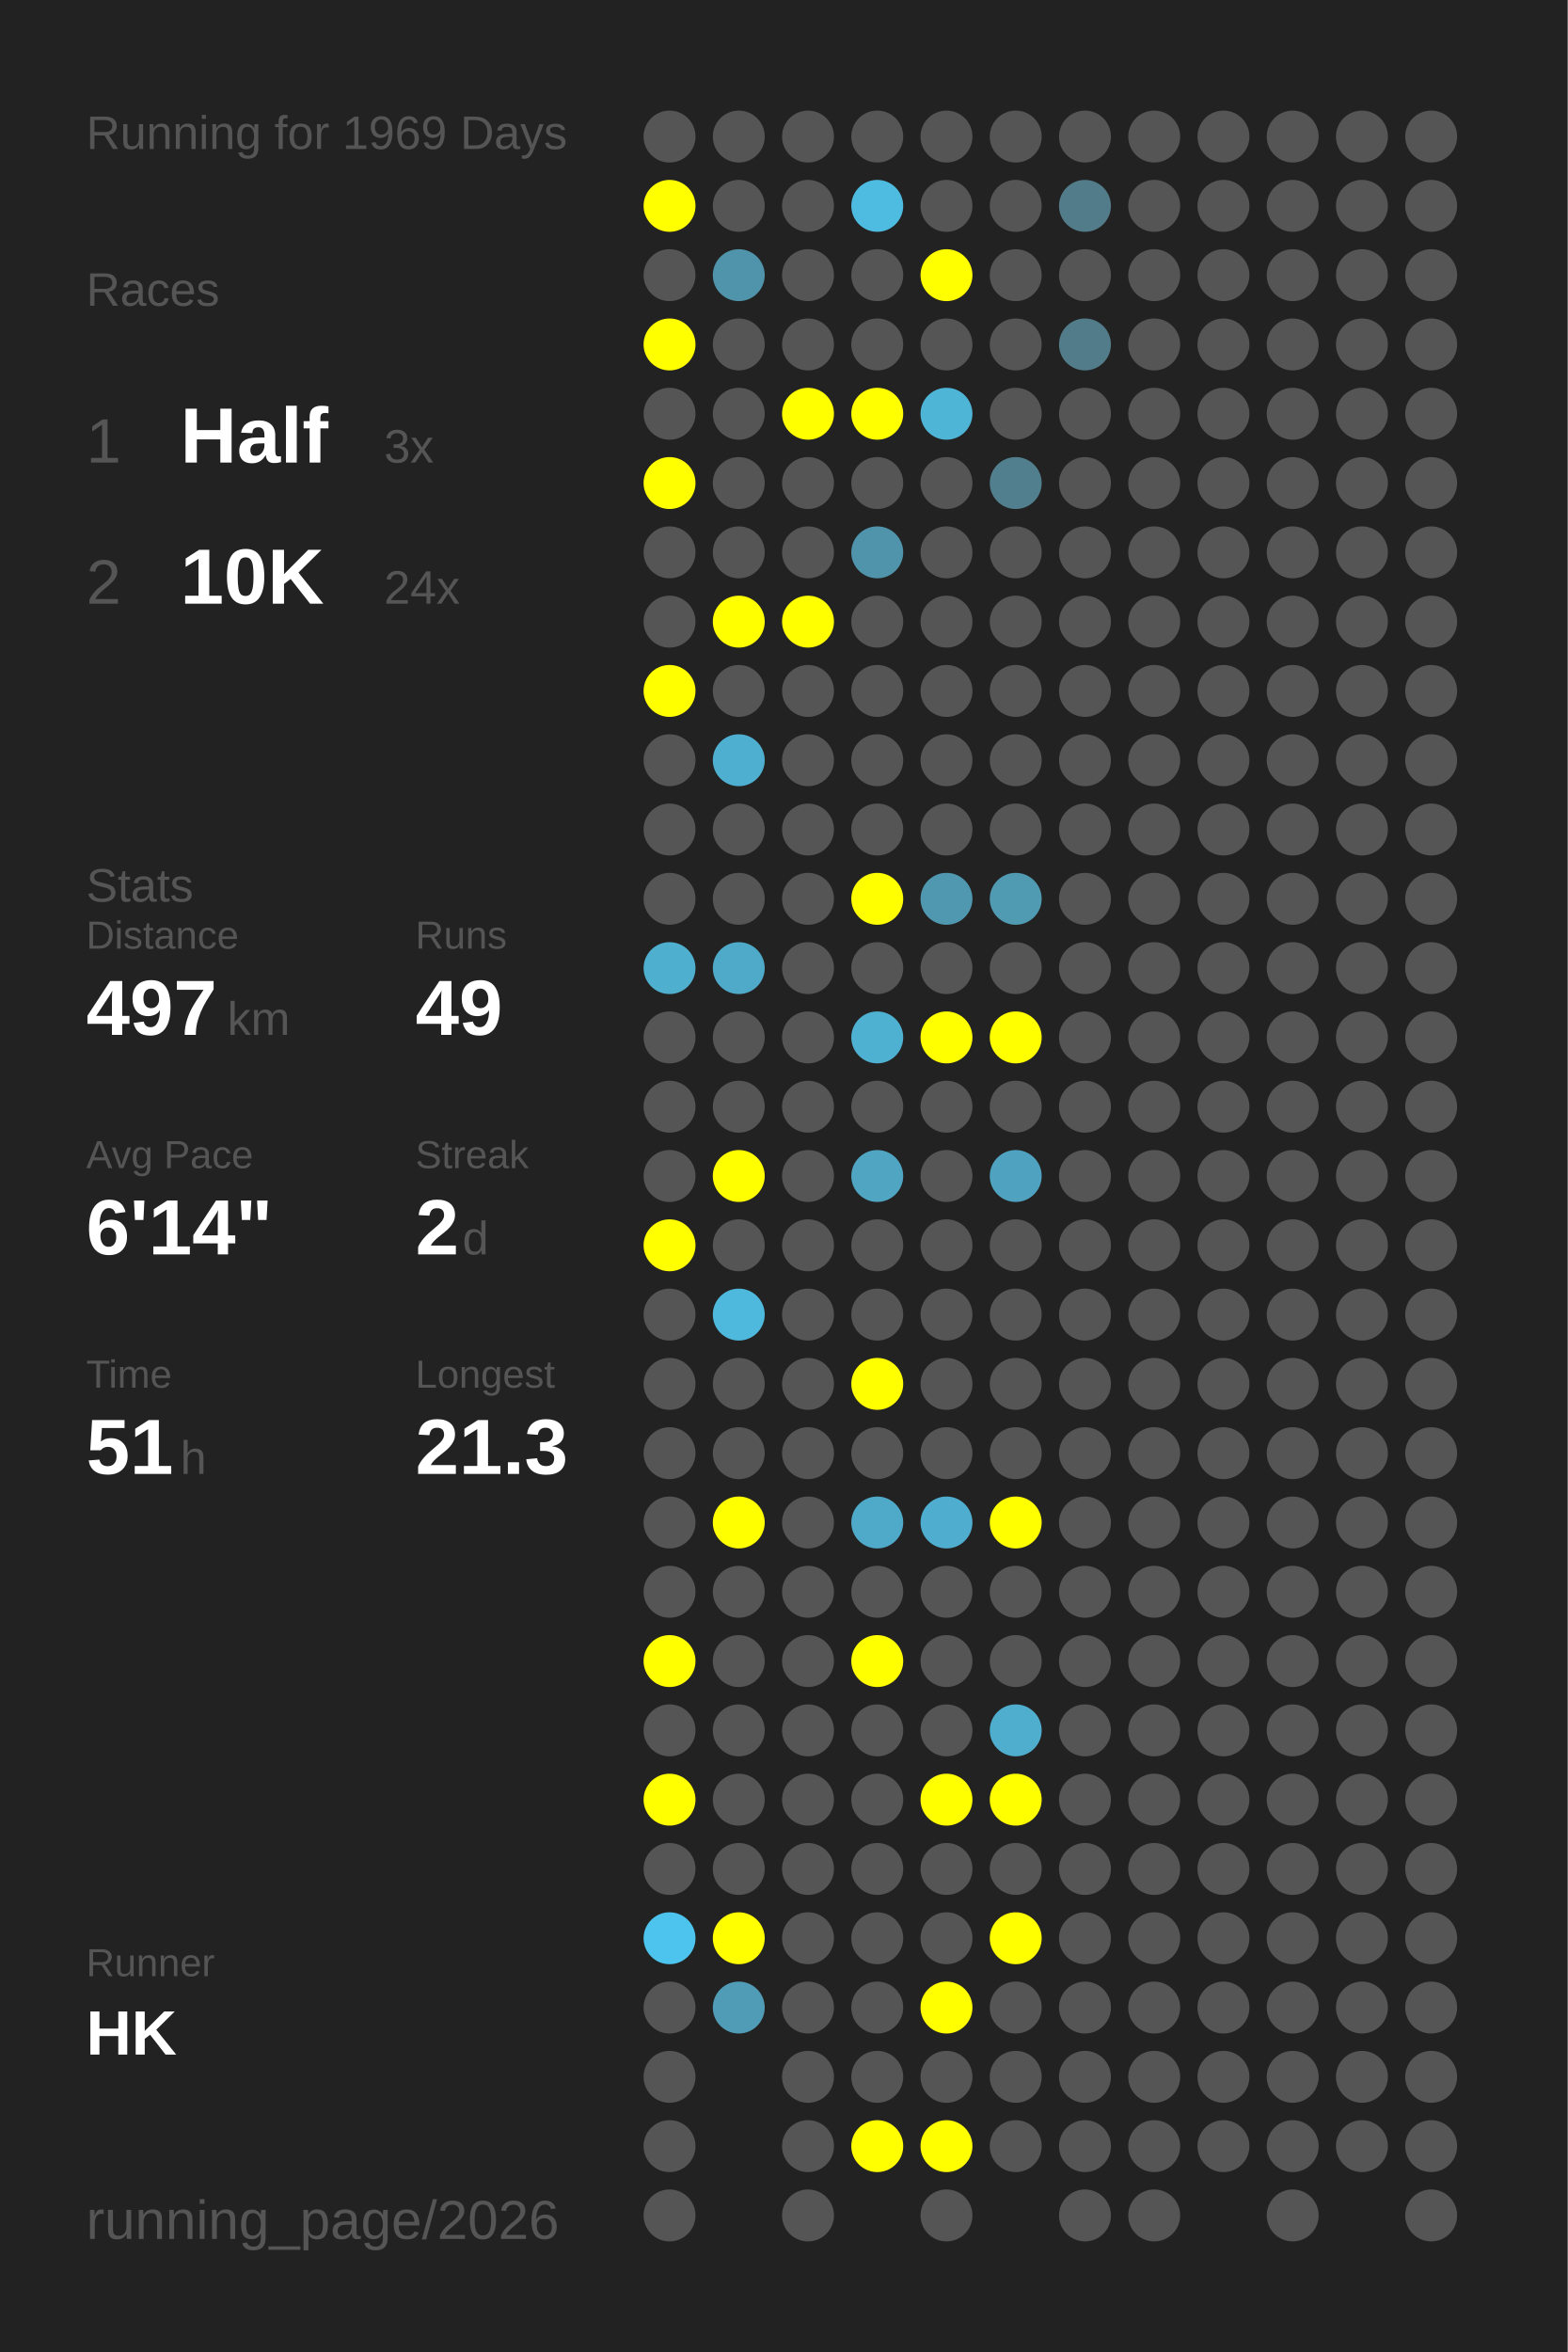
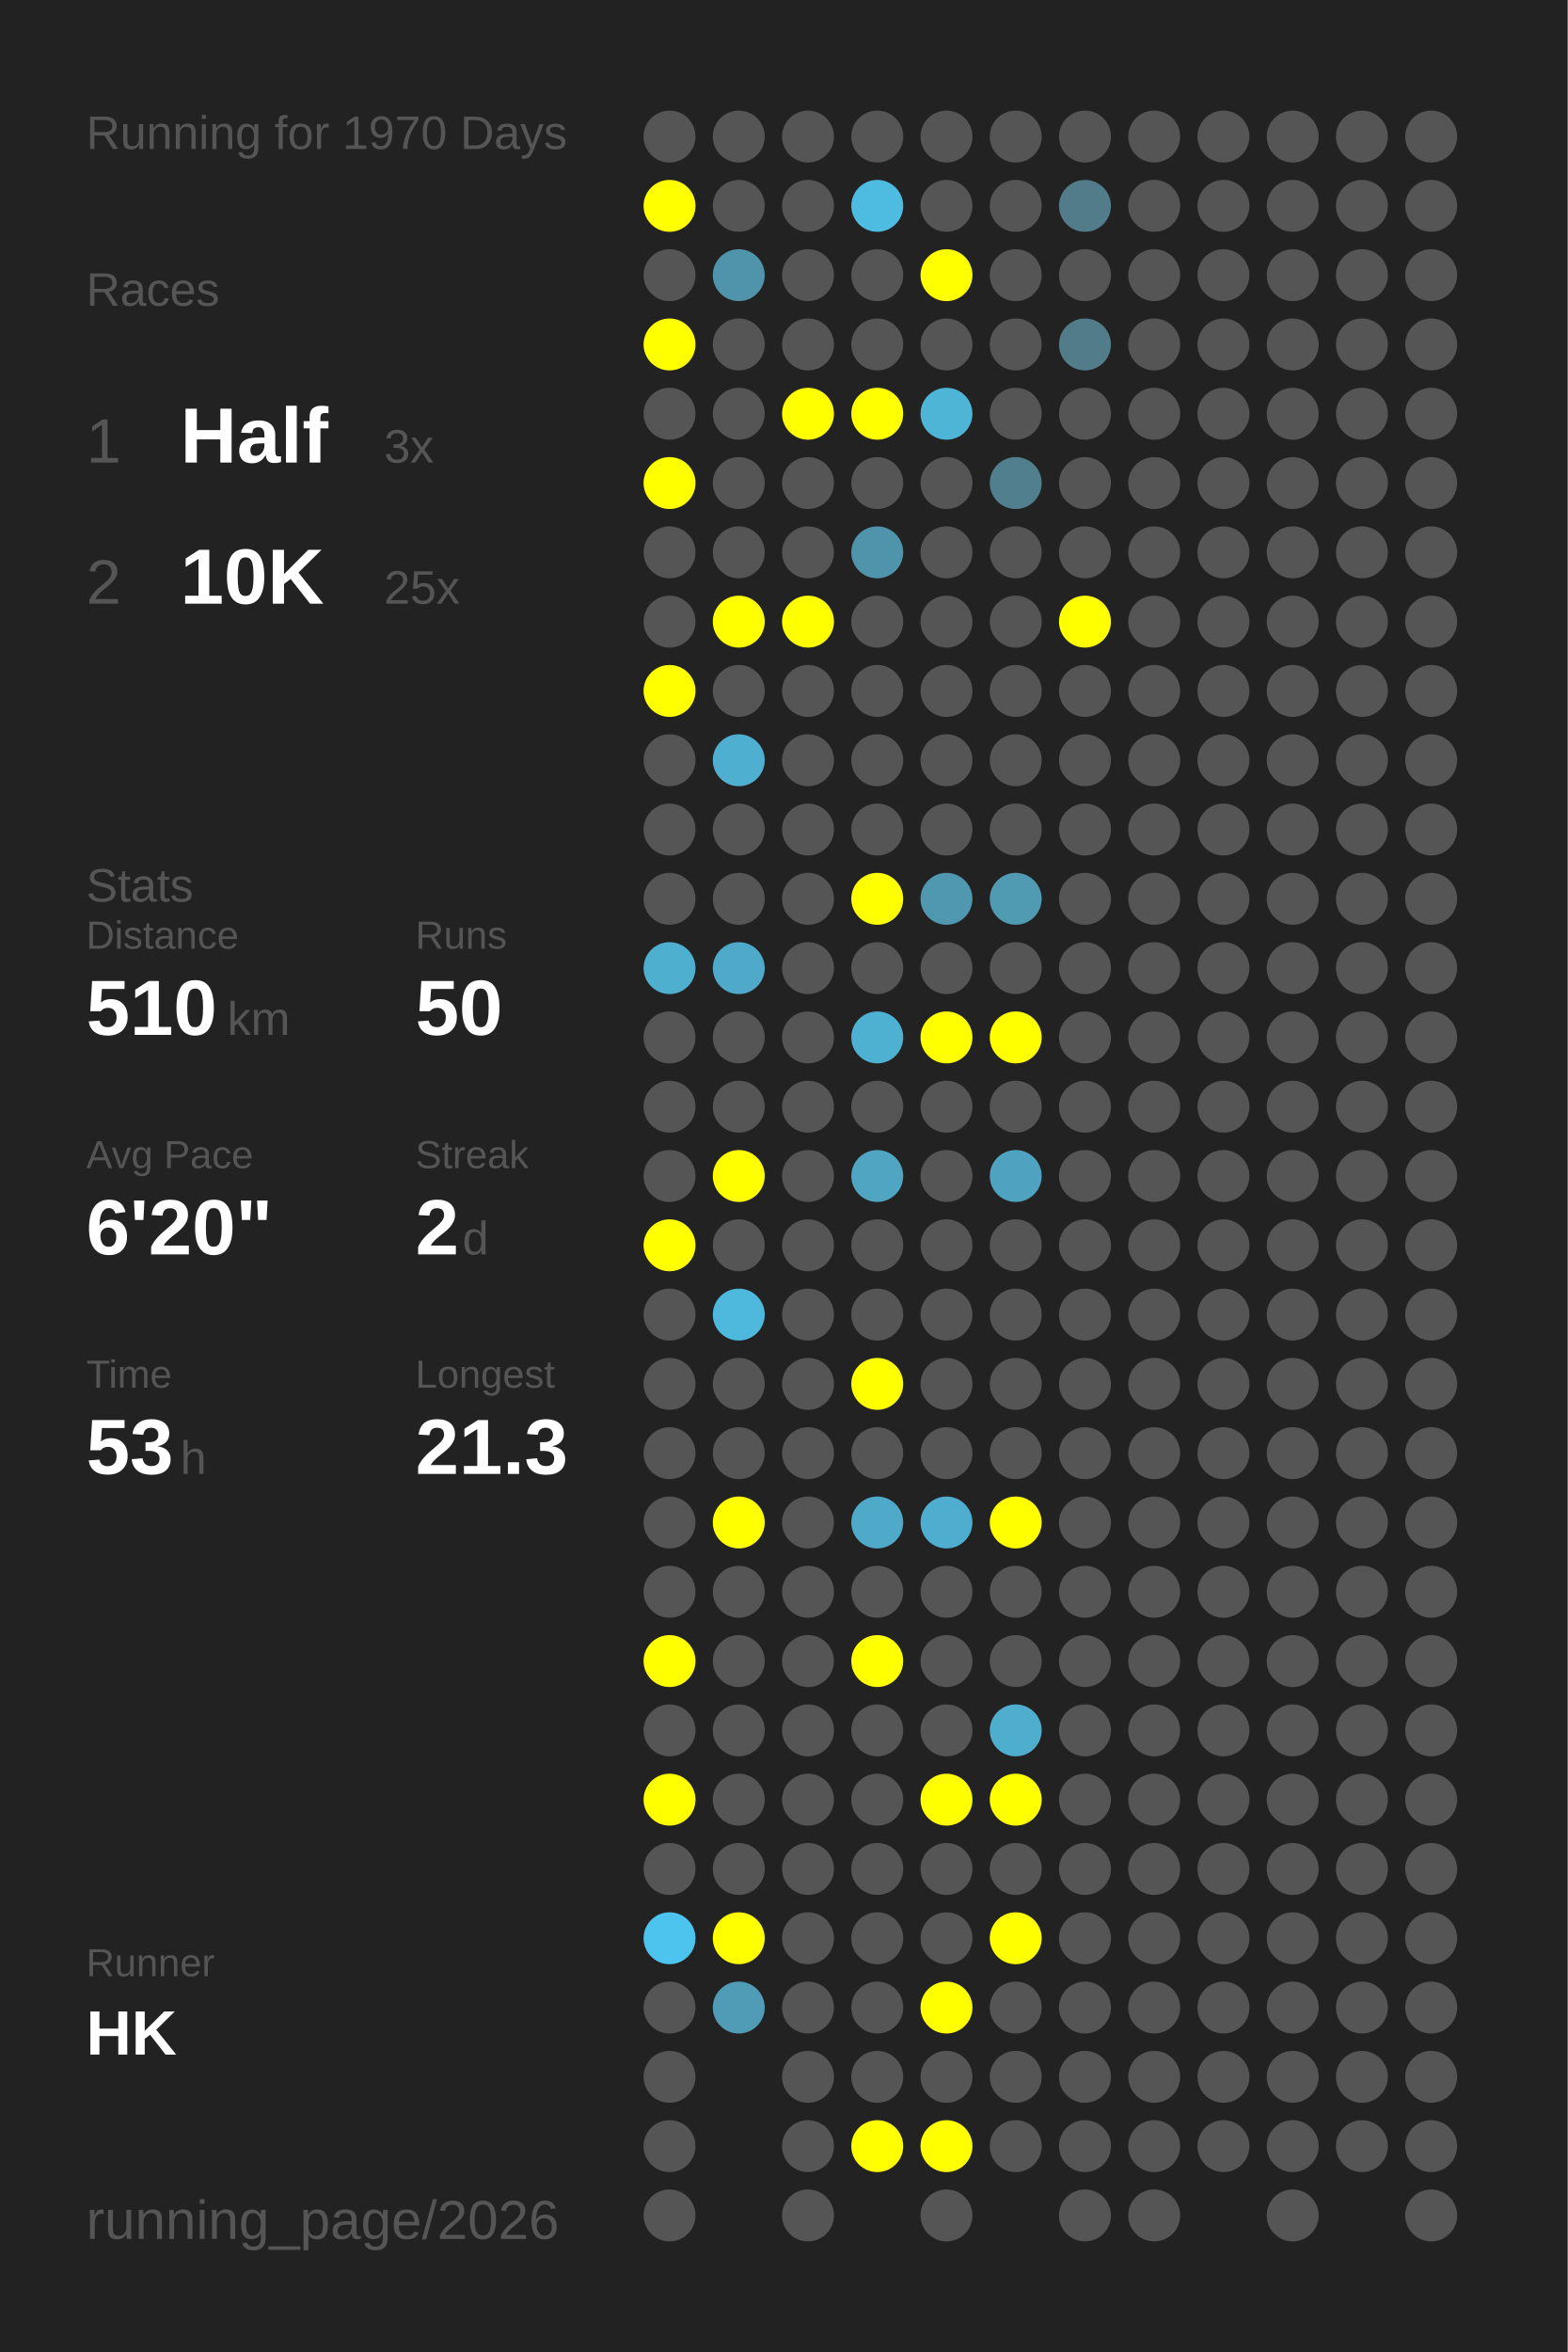
<svg xmlns="http://www.w3.org/2000/svg" baseProfile="full" height="300mm" version="1.1" viewBox="0,0,200,300" width="200mm">
  <defs />
  <rect fill="#222222" height="300" width="200" x="0" y="0" />
-   <text fill="#555555" style="font-size:6px; font-family:Arial;" x="11" y="19">Running for 1969 Days</text>
+   <text fill="#555555" style="font-size:6px; font-family:Arial;" x="11" y="19">Running for 1970 Days</text>
  <text fill="#555555" style="font-size:6px; font-family:Arial;" x="11" y="39">Races</text>
  <text fill="#555555" style="font-size:8px; font-family:Arial;" x="11" y="59">1</text>
  <text fill="#FFFFFF" style="font-size:10px; font-family:Arial; font-weight:bold;" x="23" y="59">Half</text>
  <text fill="#555555" style="font-size:6px; font-family:Arial;" x="49" y="59">3x</text>
  <text fill="#555555" style="font-size:8px; font-family:Arial;" x="11" y="77">2</text>
  <text fill="#FFFFFF" style="font-size:10px; font-family:Arial; font-weight:bold;" x="23" y="77">10K</text>
-   <text fill="#555555" style="font-size:6px; font-family:Arial;" x="49" y="77">24x</text>
+   <text fill="#555555" style="font-size:6px; font-family:Arial;" x="49" y="77">25x</text>
  <text fill="#555555" style="font-size:6px; font-family:Arial;" x="11" y="115">Stats</text>
  <text fill="#555555" style="font-size:5px; font-family:Arial;" x="11" y="121">Distance</text>
-   <text fill="#FFFFFF" style="font-size:10px; font-family:Arial; font-weight:bold;" x="11" y="132">497</text>
+   <text fill="#FFFFFF" style="font-size:10px; font-family:Arial; font-weight:bold;" x="11" y="132">510</text>
  <text fill="#555555" style="font-size:6px; font-family:Arial;" x="29" y="132">km</text>
  <text fill="#555555" style="font-size:5px; font-family:Arial;" x="53" y="121">Runs</text>
-   <text fill="#FFFFFF" style="font-size:10px; font-family:Arial; font-weight:bold;" x="53" y="132">49</text>
+   <text fill="#FFFFFF" style="font-size:10px; font-family:Arial; font-weight:bold;" x="53" y="132">50</text>
  <text fill="#555555" style="font-size:5px; font-family:Arial;" x="11" y="149">Avg Pace</text>
-   <text fill="#FFFFFF" style="font-size:10px; font-family:Arial; font-weight:bold;" x="11" y="160">6'14"</text>
+   <text fill="#FFFFFF" style="font-size:10px; font-family:Arial; font-weight:bold;" x="11" y="160">6'20"</text>
  <text fill="#555555" style="font-size:5px; font-family:Arial;" x="53" y="149">Streak</text>
  <text fill="#FFFFFF" style="font-size:10px; font-family:Arial; font-weight:bold;" x="53" y="160">2</text>
  <text fill="#555555" style="font-size:6px; font-family:Arial;" x="59" y="160">d</text>
  <text fill="#555555" style="font-size:5px; font-family:Arial;" x="11" y="177">Time</text>
-   <text fill="#FFFFFF" style="font-size:10px; font-family:Arial; font-weight:bold;" x="11" y="188">51</text>
+   <text fill="#FFFFFF" style="font-size:10px; font-family:Arial; font-weight:bold;" x="11" y="188">53</text>
  <text fill="#555555" style="font-size:6px; font-family:Arial;" x="23" y="188">h</text>
  <text fill="#555555" style="font-size:5px; font-family:Arial;" x="53" y="177">Longest</text>
  <text fill="#FFFFFF" style="font-size:10px; font-family:Arial; font-weight:bold;" x="53" y="188">21.3</text>
  <text fill="#555555" style="font-size:5px; font-family:Arial;" x="11" y="252.065">Runner</text>
  <text fill="#FFFFFF" style="font-size:8px; font-family:Arial; font-weight:bold;" x="11" y="262.065">HK</text>
  <text fill="#555555" style="font-size:7px; font-family:Arial;" x="11" y="285.581">running_page/2026</text>
  <circle cx="85.417" cy="17.419" fill="#555555" r="3.312" />
  <circle cx="85.417" cy="26.258" fill="#FFFF00" r="3.312" />
  <circle cx="85.417" cy="35.097" fill="#555555" r="3.312" />
  <circle cx="85.417" cy="43.935" fill="#FFFF00" r="3.312" />
  <circle cx="85.417" cy="52.774" fill="#555555" r="3.312" />
  <circle cx="85.417" cy="61.613" fill="#FFFF00" r="3.312" />
  <circle cx="85.417" cy="70.452" fill="#555555" r="3.312" />
  <circle cx="85.417" cy="79.29" fill="#555555" r="3.312" />
  <circle cx="85.417" cy="88.129" fill="#FFFF00" r="3.312" />
  <circle cx="85.417" cy="96.968" fill="#555555" r="3.312" />
  <circle cx="85.417" cy="105.806" fill="#555555" r="3.312" />
  <circle cx="85.417" cy="114.645" fill="#555555" r="3.312" />
  <circle cx="85.417" cy="123.484" fill="#4fafcf" r="3.312" />
  <circle cx="85.417" cy="132.323" fill="#555555" r="3.312" />
  <circle cx="85.417" cy="141.161" fill="#555555" r="3.312" />
  <circle cx="85.417" cy="150" fill="#555555" r="3.312" />
  <circle cx="85.417" cy="158.839" fill="#FFFF00" r="3.312" />
  <circle cx="85.417" cy="167.677" fill="#555555" r="3.312" />
  <circle cx="85.417" cy="176.516" fill="#555555" r="3.312" />
  <circle cx="85.417" cy="185.355" fill="#555555" r="3.312" />
  <circle cx="85.417" cy="194.194" fill="#555555" r="3.312" />
  <circle cx="85.417" cy="203.032" fill="#555555" r="3.312" />
  <circle cx="85.417" cy="211.871" fill="#FFFF00" r="3.312" />
  <circle cx="85.417" cy="220.71" fill="#555555" r="3.312" />
  <circle cx="85.417" cy="229.548" fill="#FFFF00" r="3.312" />
  <circle cx="85.417" cy="238.387" fill="#555555" r="3.312" />
  <circle cx="85.417" cy="247.226" fill="#4dc4ed" r="3.312" />
  <circle cx="85.417" cy="256.065" fill="#555555" r="3.312" />
  <circle cx="85.417" cy="264.903" fill="#555555" r="3.312" />
  <circle cx="85.417" cy="273.742" fill="#555555" r="3.312" />
  <circle cx="85.417" cy="282.581" fill="#555555" r="3.312" />
  <circle cx="94.25" cy="17.419" fill="#555555" r="3.312" />
  <circle cx="94.25" cy="26.258" fill="#555555" r="3.312" />
  <circle cx="94.25" cy="35.097" fill="#5094ab" r="3.312" />
  <circle cx="94.25" cy="43.935" fill="#555555" r="3.312" />
  <circle cx="94.25" cy="52.774" fill="#555555" r="3.312" />
  <circle cx="94.25" cy="61.613" fill="#555555" r="3.312" />
  <circle cx="94.25" cy="70.452" fill="#555555" r="3.312" />
  <circle cx="94.25" cy="79.29" fill="#FFFF00" r="3.312" />
  <circle cx="94.25" cy="88.129" fill="#555555" r="3.312" />
  <circle cx="94.25" cy="96.968" fill="#4fafd0" r="3.312" />
  <circle cx="94.25" cy="105.806" fill="#555555" r="3.312" />
  <circle cx="94.25" cy="114.645" fill="#555555" r="3.312" />
  <circle cx="94.25" cy="123.484" fill="#4fa9c8" r="3.312" />
  <circle cx="94.25" cy="132.323" fill="#555555" r="3.312" />
  <circle cx="94.25" cy="141.161" fill="#555555" r="3.312" />
  <circle cx="94.25" cy="150" fill="#FFFF00" r="3.312" />
  <circle cx="94.25" cy="158.839" fill="#555555" r="3.312" />
  <circle cx="94.25" cy="167.677" fill="#4eb9dd" r="3.312" />
  <circle cx="94.25" cy="176.516" fill="#555555" r="3.312" />
  <circle cx="94.25" cy="185.355" fill="#555555" r="3.312" />
  <circle cx="94.25" cy="194.194" fill="#FFFF00" r="3.312" />
  <circle cx="94.25" cy="203.032" fill="#555555" r="3.312" />
  <circle cx="94.25" cy="211.871" fill="#555555" r="3.312" />
  <circle cx="94.25" cy="220.71" fill="#555555" r="3.312" />
  <circle cx="94.25" cy="229.548" fill="#555555" r="3.312" />
  <circle cx="94.25" cy="238.387" fill="#555555" r="3.312" />
  <circle cx="94.25" cy="247.226" fill="#FFFF00" r="3.312" />
  <circle cx="94.25" cy="256.065" fill="#509cb6" r="3.312" />
  <circle cx="103.083" cy="17.419" fill="#555555" r="3.312" />
  <circle cx="103.083" cy="26.258" fill="#555555" r="3.312" />
  <circle cx="103.083" cy="35.097" fill="#555555" r="3.312" />
  <circle cx="103.083" cy="43.935" fill="#555555" r="3.312" />
  <circle cx="103.083" cy="52.774" fill="#FFFF00" r="3.312" />
  <circle cx="103.083" cy="61.613" fill="#555555" r="3.312" />
  <circle cx="103.083" cy="70.452" fill="#555555" r="3.312" />
  <circle cx="103.083" cy="79.29" fill="#FFFF00" r="3.312" />
  <circle cx="103.083" cy="88.129" fill="#555555" r="3.312" />
  <circle cx="103.083" cy="96.968" fill="#555555" r="3.312" />
  <circle cx="103.083" cy="105.806" fill="#555555" r="3.312" />
  <circle cx="103.083" cy="114.645" fill="#555555" r="3.312" />
  <circle cx="103.083" cy="123.484" fill="#555555" r="3.312" />
  <circle cx="103.083" cy="132.323" fill="#555555" r="3.312" />
  <circle cx="103.083" cy="141.161" fill="#555555" r="3.312" />
  <circle cx="103.083" cy="150" fill="#555555" r="3.312" />
  <circle cx="103.083" cy="158.839" fill="#555555" r="3.312" />
  <circle cx="103.083" cy="167.677" fill="#555555" r="3.312" />
  <circle cx="103.083" cy="176.516" fill="#555555" r="3.312" />
  <circle cx="103.083" cy="185.355" fill="#555555" r="3.312" />
  <circle cx="103.083" cy="194.194" fill="#555555" r="3.312" />
  <circle cx="103.083" cy="203.032" fill="#555555" r="3.312" />
  <circle cx="103.083" cy="211.871" fill="#555555" r="3.312" />
  <circle cx="103.083" cy="220.71" fill="#555555" r="3.312" />
  <circle cx="103.083" cy="229.548" fill="#555555" r="3.312" />
  <circle cx="103.083" cy="238.387" fill="#555555" r="3.312" />
  <circle cx="103.083" cy="247.226" fill="#555555" r="3.312" />
  <circle cx="103.083" cy="256.065" fill="#555555" r="3.312" />
  <circle cx="103.083" cy="264.903" fill="#555555" r="3.312" />
  <circle cx="103.083" cy="273.742" fill="#555555" r="3.312" />
  <circle cx="103.083" cy="282.581" fill="#555555" r="3.312" />
  <circle cx="111.917" cy="17.419" fill="#555555" r="3.312" />
  <circle cx="111.917" cy="26.258" fill="#4ebbe0" r="3.312" />
  <circle cx="111.917" cy="35.097" fill="#555555" r="3.312" />
  <circle cx="111.917" cy="43.935" fill="#555555" r="3.312" />
  <circle cx="111.917" cy="52.774" fill="#FFFF00" r="3.312" />
  <circle cx="111.917" cy="61.613" fill="#555555" r="3.312" />
  <circle cx="111.917" cy="70.452" fill="#5094ab" r="3.312" />
  <circle cx="111.917" cy="79.29" fill="#555555" r="3.312" />
  <circle cx="111.917" cy="88.129" fill="#555555" r="3.312" />
  <circle cx="111.917" cy="96.968" fill="#555555" r="3.312" />
  <circle cx="111.917" cy="105.806" fill="#555555" r="3.312" />
  <circle cx="111.917" cy="114.645" fill="#FFFF00" r="3.312" />
  <circle cx="111.917" cy="123.484" fill="#555555" r="3.312" />
  <circle cx="111.917" cy="132.323" fill="#4fb1d2" r="3.312" />
  <circle cx="111.917" cy="141.161" fill="#555555" r="3.312" />
  <circle cx="111.917" cy="150" fill="#4fa5c2" r="3.312" />
  <circle cx="111.917" cy="158.839" fill="#555555" r="3.312" />
  <circle cx="111.917" cy="167.677" fill="#555555" r="3.312" />
  <circle cx="111.917" cy="176.516" fill="#FFFF00" r="3.312" />
  <circle cx="111.917" cy="185.355" fill="#555555" r="3.312" />
  <circle cx="111.917" cy="194.194" fill="#4faac9" r="3.312" />
  <circle cx="111.917" cy="203.032" fill="#555555" r="3.312" />
  <circle cx="111.917" cy="211.871" fill="#FFFF00" r="3.312" />
  <circle cx="111.917" cy="220.71" fill="#555555" r="3.312" />
  <circle cx="111.917" cy="229.548" fill="#555555" r="3.312" />
  <circle cx="111.917" cy="238.387" fill="#555555" r="3.312" />
  <circle cx="111.917" cy="247.226" fill="#555555" r="3.312" />
  <circle cx="111.917" cy="256.065" fill="#555555" r="3.312" />
  <circle cx="111.917" cy="264.903" fill="#555555" r="3.312" />
  <circle cx="111.917" cy="273.742" fill="#FFFF00" r="3.312" />
  <circle cx="120.75" cy="17.419" fill="#555555" r="3.312" />
  <circle cx="120.75" cy="26.258" fill="#555555" r="3.312" />
  <circle cx="120.75" cy="35.097" fill="#FFFF00" r="3.312" />
  <circle cx="120.75" cy="43.935" fill="#555555" r="3.312" />
  <circle cx="120.75" cy="52.774" fill="#4eb5d7" r="3.312" />
  <circle cx="120.75" cy="61.613" fill="#555555" r="3.312" />
  <circle cx="120.75" cy="70.452" fill="#555555" r="3.312" />
  <circle cx="120.75" cy="79.29" fill="#555555" r="3.312" />
  <circle cx="120.75" cy="88.129" fill="#555555" r="3.312" />
  <circle cx="120.75" cy="96.968" fill="#555555" r="3.312" />
  <circle cx="120.75" cy="105.806" fill="#555555" r="3.312" />
  <circle cx="120.75" cy="114.645" fill="#5098b0" r="3.312" />
  <circle cx="120.75" cy="123.484" fill="#555555" r="3.312" />
  <circle cx="120.75" cy="132.323" fill="#FFFF00" r="3.312" />
  <circle cx="120.75" cy="141.161" fill="#555555" r="3.312" />
  <circle cx="120.75" cy="150" fill="#555555" r="3.312" />
  <circle cx="120.75" cy="158.839" fill="#555555" r="3.312" />
  <circle cx="120.75" cy="167.677" fill="#555555" r="3.312" />
  <circle cx="120.75" cy="176.516" fill="#555555" r="3.312" />
  <circle cx="120.75" cy="185.355" fill="#555555" r="3.312" />
  <circle cx="120.75" cy="194.194" fill="#4faecf" r="3.312" />
  <circle cx="120.75" cy="203.032" fill="#555555" r="3.312" />
  <circle cx="120.75" cy="211.871" fill="#555555" r="3.312" />
  <circle cx="120.75" cy="220.71" fill="#555555" r="3.312" />
  <circle cx="120.75" cy="229.548" fill="#FFFF00" r="3.312" />
  <circle cx="120.75" cy="238.387" fill="#555555" r="3.312" />
  <circle cx="120.75" cy="247.226" fill="#555555" r="3.312" />
  <circle cx="120.75" cy="256.065" fill="#FFFF00" r="3.312" />
  <circle cx="120.75" cy="264.903" fill="#555555" r="3.312" />
  <circle cx="120.75" cy="273.742" fill="#FFFF00" r="3.312" />
  <circle cx="120.75" cy="282.581" fill="#555555" r="3.312" />
  <circle cx="129.583" cy="17.419" fill="#555555" r="3.312" />
  <circle cx="129.583" cy="26.258" fill="#555555" r="3.312" />
  <circle cx="129.583" cy="35.097" fill="#555555" r="3.312" />
  <circle cx="129.583" cy="43.935" fill="#555555" r="3.312" />
  <circle cx="129.583" cy="52.774" fill="#555555" r="3.312" />
  <circle cx="129.583" cy="61.613" fill="#527f8e" r="3.312" />
  <circle cx="129.583" cy="70.452" fill="#555555" r="3.312" />
  <circle cx="129.583" cy="79.29" fill="#555555" r="3.312" />
  <circle cx="129.583" cy="88.129" fill="#555555" r="3.312" />
  <circle cx="129.583" cy="96.968" fill="#555555" r="3.312" />
  <circle cx="129.583" cy="105.806" fill="#555555" r="3.312" />
  <circle cx="129.583" cy="114.645" fill="#509ab2" r="3.312" />
  <circle cx="129.583" cy="123.484" fill="#555555" r="3.312" />
  <circle cx="129.583" cy="132.323" fill="#FFFF00" r="3.312" />
  <circle cx="129.583" cy="141.161" fill="#555555" r="3.312" />
  <circle cx="129.583" cy="150" fill="#4fa3c0" r="3.312" />
  <circle cx="129.583" cy="158.839" fill="#555555" r="3.312" />
  <circle cx="129.583" cy="167.677" fill="#555555" r="3.312" />
  <circle cx="129.583" cy="176.516" fill="#555555" r="3.312" />
  <circle cx="129.583" cy="185.355" fill="#555555" r="3.312" />
  <circle cx="129.583" cy="194.194" fill="#FFFF00" r="3.312" />
  <circle cx="129.583" cy="203.032" fill="#555555" r="3.312" />
  <circle cx="129.583" cy="211.871" fill="#555555" r="3.312" />
  <circle cx="129.583" cy="220.71" fill="#4faece" r="3.312" />
  <circle cx="129.583" cy="229.548" fill="#FFFF00" r="3.312" />
  <circle cx="129.583" cy="238.387" fill="#555555" r="3.312" />
  <circle cx="129.583" cy="247.226" fill="#FFFF00" r="3.312" />
  <circle cx="129.583" cy="256.065" fill="#555555" r="3.312" />
  <circle cx="129.583" cy="264.903" fill="#555555" r="3.312" />
  <circle cx="129.583" cy="273.742" fill="#555555" r="3.312" />
  <circle cx="138.417" cy="17.419" fill="#555555" r="3.312" />
  <circle cx="138.417" cy="26.258" fill="#527c8a" r="3.312" />
  <circle cx="138.417" cy="35.097" fill="#555555" r="3.312" />
  <circle cx="138.417" cy="43.935" fill="#527c8a" r="3.312" />
  <circle cx="138.417" cy="52.774" fill="#555555" r="3.312" />
  <circle cx="138.417" cy="61.613" fill="#555555" r="3.312" />
  <circle cx="138.417" cy="70.452" fill="#555555" r="3.312" />
-   <circle cx="138.417" cy="79.29" fill="#555555" r="3.312" />
+   <circle cx="138.417" cy="79.29" fill="#FFFF00" r="3.312" />
  <circle cx="138.417" cy="88.129" fill="#555555" r="3.312" />
  <circle cx="138.417" cy="96.968" fill="#555555" r="3.312" />
  <circle cx="138.417" cy="105.806" fill="#555555" r="3.312" />
  <circle cx="138.417" cy="114.645" fill="#555555" r="3.312" />
  <circle cx="138.417" cy="123.484" fill="#555555" r="3.312" />
  <circle cx="138.417" cy="132.323" fill="#555555" r="3.312" />
  <circle cx="138.417" cy="141.161" fill="#555555" r="3.312" />
  <circle cx="138.417" cy="150" fill="#555555" r="3.312" />
  <circle cx="138.417" cy="158.839" fill="#555555" r="3.312" />
  <circle cx="138.417" cy="167.677" fill="#555555" r="3.312" />
  <circle cx="138.417" cy="176.516" fill="#555555" r="3.312" />
  <circle cx="138.417" cy="185.355" fill="#555555" r="3.312" />
  <circle cx="138.417" cy="194.194" fill="#555555" r="3.312" />
  <circle cx="138.417" cy="203.032" fill="#555555" r="3.312" />
  <circle cx="138.417" cy="211.871" fill="#555555" r="3.312" />
  <circle cx="138.417" cy="220.71" fill="#555555" r="3.312" />
  <circle cx="138.417" cy="229.548" fill="#555555" r="3.312" />
  <circle cx="138.417" cy="238.387" fill="#555555" r="3.312" />
  <circle cx="138.417" cy="247.226" fill="#555555" r="3.312" />
  <circle cx="138.417" cy="256.065" fill="#555555" r="3.312" />
  <circle cx="138.417" cy="264.903" fill="#555555" r="3.312" />
  <circle cx="138.417" cy="273.742" fill="#555555" r="3.312" />
  <circle cx="138.417" cy="282.581" fill="#555555" r="3.312" />
  <circle cx="147.25" cy="17.419" fill="#555555" r="3.312" />
  <circle cx="147.25" cy="26.258" fill="#555555" r="3.312" />
  <circle cx="147.25" cy="35.097" fill="#555555" r="3.312" />
  <circle cx="147.25" cy="43.935" fill="#555555" r="3.312" />
  <circle cx="147.25" cy="52.774" fill="#555555" r="3.312" />
  <circle cx="147.25" cy="61.613" fill="#555555" r="3.312" />
  <circle cx="147.25" cy="70.452" fill="#555555" r="3.312" />
  <circle cx="147.25" cy="79.29" fill="#555555" r="3.312" />
  <circle cx="147.25" cy="88.129" fill="#555555" r="3.312" />
  <circle cx="147.25" cy="96.968" fill="#555555" r="3.312" />
  <circle cx="147.25" cy="105.806" fill="#555555" r="3.312" />
  <circle cx="147.25" cy="114.645" fill="#555555" r="3.312" />
  <circle cx="147.25" cy="123.484" fill="#555555" r="3.312" />
  <circle cx="147.25" cy="132.323" fill="#555555" r="3.312" />
  <circle cx="147.25" cy="141.161" fill="#555555" r="3.312" />
  <circle cx="147.25" cy="150" fill="#555555" r="3.312" />
  <circle cx="147.25" cy="158.839" fill="#555555" r="3.312" />
  <circle cx="147.25" cy="167.677" fill="#555555" r="3.312" />
  <circle cx="147.25" cy="176.516" fill="#555555" r="3.312" />
  <circle cx="147.25" cy="185.355" fill="#555555" r="3.312" />
  <circle cx="147.25" cy="194.194" fill="#555555" r="3.312" />
  <circle cx="147.25" cy="203.032" fill="#555555" r="3.312" />
  <circle cx="147.25" cy="211.871" fill="#555555" r="3.312" />
  <circle cx="147.25" cy="220.71" fill="#555555" r="3.312" />
  <circle cx="147.25" cy="229.548" fill="#555555" r="3.312" />
  <circle cx="147.25" cy="238.387" fill="#555555" r="3.312" />
  <circle cx="147.25" cy="247.226" fill="#555555" r="3.312" />
  <circle cx="147.25" cy="256.065" fill="#555555" r="3.312" />
  <circle cx="147.25" cy="264.903" fill="#555555" r="3.312" />
  <circle cx="147.25" cy="273.742" fill="#555555" r="3.312" />
  <circle cx="147.25" cy="282.581" fill="#555555" r="3.312" />
  <circle cx="156.083" cy="17.419" fill="#555555" r="3.312" />
  <circle cx="156.083" cy="26.258" fill="#555555" r="3.312" />
  <circle cx="156.083" cy="35.097" fill="#555555" r="3.312" />
  <circle cx="156.083" cy="43.935" fill="#555555" r="3.312" />
  <circle cx="156.083" cy="52.774" fill="#555555" r="3.312" />
  <circle cx="156.083" cy="61.613" fill="#555555" r="3.312" />
  <circle cx="156.083" cy="70.452" fill="#555555" r="3.312" />
  <circle cx="156.083" cy="79.29" fill="#555555" r="3.312" />
  <circle cx="156.083" cy="88.129" fill="#555555" r="3.312" />
  <circle cx="156.083" cy="96.968" fill="#555555" r="3.312" />
  <circle cx="156.083" cy="105.806" fill="#555555" r="3.312" />
  <circle cx="156.083" cy="114.645" fill="#555555" r="3.312" />
  <circle cx="156.083" cy="123.484" fill="#555555" r="3.312" />
  <circle cx="156.083" cy="132.323" fill="#555555" r="3.312" />
  <circle cx="156.083" cy="141.161" fill="#555555" r="3.312" />
  <circle cx="156.083" cy="150" fill="#555555" r="3.312" />
  <circle cx="156.083" cy="158.839" fill="#555555" r="3.312" />
  <circle cx="156.083" cy="167.677" fill="#555555" r="3.312" />
  <circle cx="156.083" cy="176.516" fill="#555555" r="3.312" />
  <circle cx="156.083" cy="185.355" fill="#555555" r="3.312" />
  <circle cx="156.083" cy="194.194" fill="#555555" r="3.312" />
  <circle cx="156.083" cy="203.032" fill="#555555" r="3.312" />
  <circle cx="156.083" cy="211.871" fill="#555555" r="3.312" />
  <circle cx="156.083" cy="220.71" fill="#555555" r="3.312" />
  <circle cx="156.083" cy="229.548" fill="#555555" r="3.312" />
  <circle cx="156.083" cy="238.387" fill="#555555" r="3.312" />
  <circle cx="156.083" cy="247.226" fill="#555555" r="3.312" />
  <circle cx="156.083" cy="256.065" fill="#555555" r="3.312" />
  <circle cx="156.083" cy="264.903" fill="#555555" r="3.312" />
  <circle cx="156.083" cy="273.742" fill="#555555" r="3.312" />
  <circle cx="164.917" cy="17.419" fill="#555555" r="3.312" />
  <circle cx="164.917" cy="26.258" fill="#555555" r="3.312" />
  <circle cx="164.917" cy="35.097" fill="#555555" r="3.312" />
  <circle cx="164.917" cy="43.935" fill="#555555" r="3.312" />
  <circle cx="164.917" cy="52.774" fill="#555555" r="3.312" />
  <circle cx="164.917" cy="61.613" fill="#555555" r="3.312" />
  <circle cx="164.917" cy="70.452" fill="#555555" r="3.312" />
  <circle cx="164.917" cy="79.29" fill="#555555" r="3.312" />
  <circle cx="164.917" cy="88.129" fill="#555555" r="3.312" />
  <circle cx="164.917" cy="96.968" fill="#555555" r="3.312" />
  <circle cx="164.917" cy="105.806" fill="#555555" r="3.312" />
  <circle cx="164.917" cy="114.645" fill="#555555" r="3.312" />
  <circle cx="164.917" cy="123.484" fill="#555555" r="3.312" />
  <circle cx="164.917" cy="132.323" fill="#555555" r="3.312" />
  <circle cx="164.917" cy="141.161" fill="#555555" r="3.312" />
  <circle cx="164.917" cy="150" fill="#555555" r="3.312" />
  <circle cx="164.917" cy="158.839" fill="#555555" r="3.312" />
  <circle cx="164.917" cy="167.677" fill="#555555" r="3.312" />
  <circle cx="164.917" cy="176.516" fill="#555555" r="3.312" />
  <circle cx="164.917" cy="185.355" fill="#555555" r="3.312" />
  <circle cx="164.917" cy="194.194" fill="#555555" r="3.312" />
  <circle cx="164.917" cy="203.032" fill="#555555" r="3.312" />
  <circle cx="164.917" cy="211.871" fill="#555555" r="3.312" />
  <circle cx="164.917" cy="220.71" fill="#555555" r="3.312" />
  <circle cx="164.917" cy="229.548" fill="#555555" r="3.312" />
  <circle cx="164.917" cy="238.387" fill="#555555" r="3.312" />
  <circle cx="164.917" cy="247.226" fill="#555555" r="3.312" />
  <circle cx="164.917" cy="256.065" fill="#555555" r="3.312" />
  <circle cx="164.917" cy="264.903" fill="#555555" r="3.312" />
  <circle cx="164.917" cy="273.742" fill="#555555" r="3.312" />
  <circle cx="164.917" cy="282.581" fill="#555555" r="3.312" />
  <circle cx="173.75" cy="17.419" fill="#555555" r="3.312" />
  <circle cx="173.75" cy="26.258" fill="#555555" r="3.312" />
  <circle cx="173.75" cy="35.097" fill="#555555" r="3.312" />
  <circle cx="173.75" cy="43.935" fill="#555555" r="3.312" />
  <circle cx="173.75" cy="52.774" fill="#555555" r="3.312" />
  <circle cx="173.75" cy="61.613" fill="#555555" r="3.312" />
  <circle cx="173.75" cy="70.452" fill="#555555" r="3.312" />
  <circle cx="173.75" cy="79.29" fill="#555555" r="3.312" />
  <circle cx="173.75" cy="88.129" fill="#555555" r="3.312" />
  <circle cx="173.75" cy="96.968" fill="#555555" r="3.312" />
  <circle cx="173.75" cy="105.806" fill="#555555" r="3.312" />
  <circle cx="173.75" cy="114.645" fill="#555555" r="3.312" />
  <circle cx="173.75" cy="123.484" fill="#555555" r="3.312" />
  <circle cx="173.75" cy="132.323" fill="#555555" r="3.312" />
  <circle cx="173.75" cy="141.161" fill="#555555" r="3.312" />
  <circle cx="173.75" cy="150" fill="#555555" r="3.312" />
  <circle cx="173.75" cy="158.839" fill="#555555" r="3.312" />
  <circle cx="173.75" cy="167.677" fill="#555555" r="3.312" />
  <circle cx="173.75" cy="176.516" fill="#555555" r="3.312" />
  <circle cx="173.75" cy="185.355" fill="#555555" r="3.312" />
  <circle cx="173.75" cy="194.194" fill="#555555" r="3.312" />
  <circle cx="173.75" cy="203.032" fill="#555555" r="3.312" />
  <circle cx="173.75" cy="211.871" fill="#555555" r="3.312" />
  <circle cx="173.75" cy="220.71" fill="#555555" r="3.312" />
  <circle cx="173.75" cy="229.548" fill="#555555" r="3.312" />
  <circle cx="173.75" cy="238.387" fill="#555555" r="3.312" />
  <circle cx="173.75" cy="247.226" fill="#555555" r="3.312" />
  <circle cx="173.75" cy="256.065" fill="#555555" r="3.312" />
  <circle cx="173.75" cy="264.903" fill="#555555" r="3.312" />
  <circle cx="173.75" cy="273.742" fill="#555555" r="3.312" />
  <circle cx="182.583" cy="17.419" fill="#555555" r="3.312" />
  <circle cx="182.583" cy="26.258" fill="#555555" r="3.312" />
  <circle cx="182.583" cy="35.097" fill="#555555" r="3.312" />
  <circle cx="182.583" cy="43.935" fill="#555555" r="3.312" />
  <circle cx="182.583" cy="52.774" fill="#555555" r="3.312" />
  <circle cx="182.583" cy="61.613" fill="#555555" r="3.312" />
  <circle cx="182.583" cy="70.452" fill="#555555" r="3.312" />
  <circle cx="182.583" cy="79.29" fill="#555555" r="3.312" />
  <circle cx="182.583" cy="88.129" fill="#555555" r="3.312" />
  <circle cx="182.583" cy="96.968" fill="#555555" r="3.312" />
  <circle cx="182.583" cy="105.806" fill="#555555" r="3.312" />
  <circle cx="182.583" cy="114.645" fill="#555555" r="3.312" />
  <circle cx="182.583" cy="123.484" fill="#555555" r="3.312" />
  <circle cx="182.583" cy="132.323" fill="#555555" r="3.312" />
  <circle cx="182.583" cy="141.161" fill="#555555" r="3.312" />
  <circle cx="182.583" cy="150" fill="#555555" r="3.312" />
  <circle cx="182.583" cy="158.839" fill="#555555" r="3.312" />
  <circle cx="182.583" cy="167.677" fill="#555555" r="3.312" />
  <circle cx="182.583" cy="176.516" fill="#555555" r="3.312" />
  <circle cx="182.583" cy="185.355" fill="#555555" r="3.312" />
  <circle cx="182.583" cy="194.194" fill="#555555" r="3.312" />
  <circle cx="182.583" cy="203.032" fill="#555555" r="3.312" />
  <circle cx="182.583" cy="211.871" fill="#555555" r="3.312" />
  <circle cx="182.583" cy="220.71" fill="#555555" r="3.312" />
  <circle cx="182.583" cy="229.548" fill="#555555" r="3.312" />
  <circle cx="182.583" cy="238.387" fill="#555555" r="3.312" />
  <circle cx="182.583" cy="247.226" fill="#555555" r="3.312" />
  <circle cx="182.583" cy="256.065" fill="#555555" r="3.312" />
  <circle cx="182.583" cy="264.903" fill="#555555" r="3.312" />
  <circle cx="182.583" cy="273.742" fill="#555555" r="3.312" />
  <circle cx="182.583" cy="282.581" fill="#555555" r="3.312" />
</svg>
